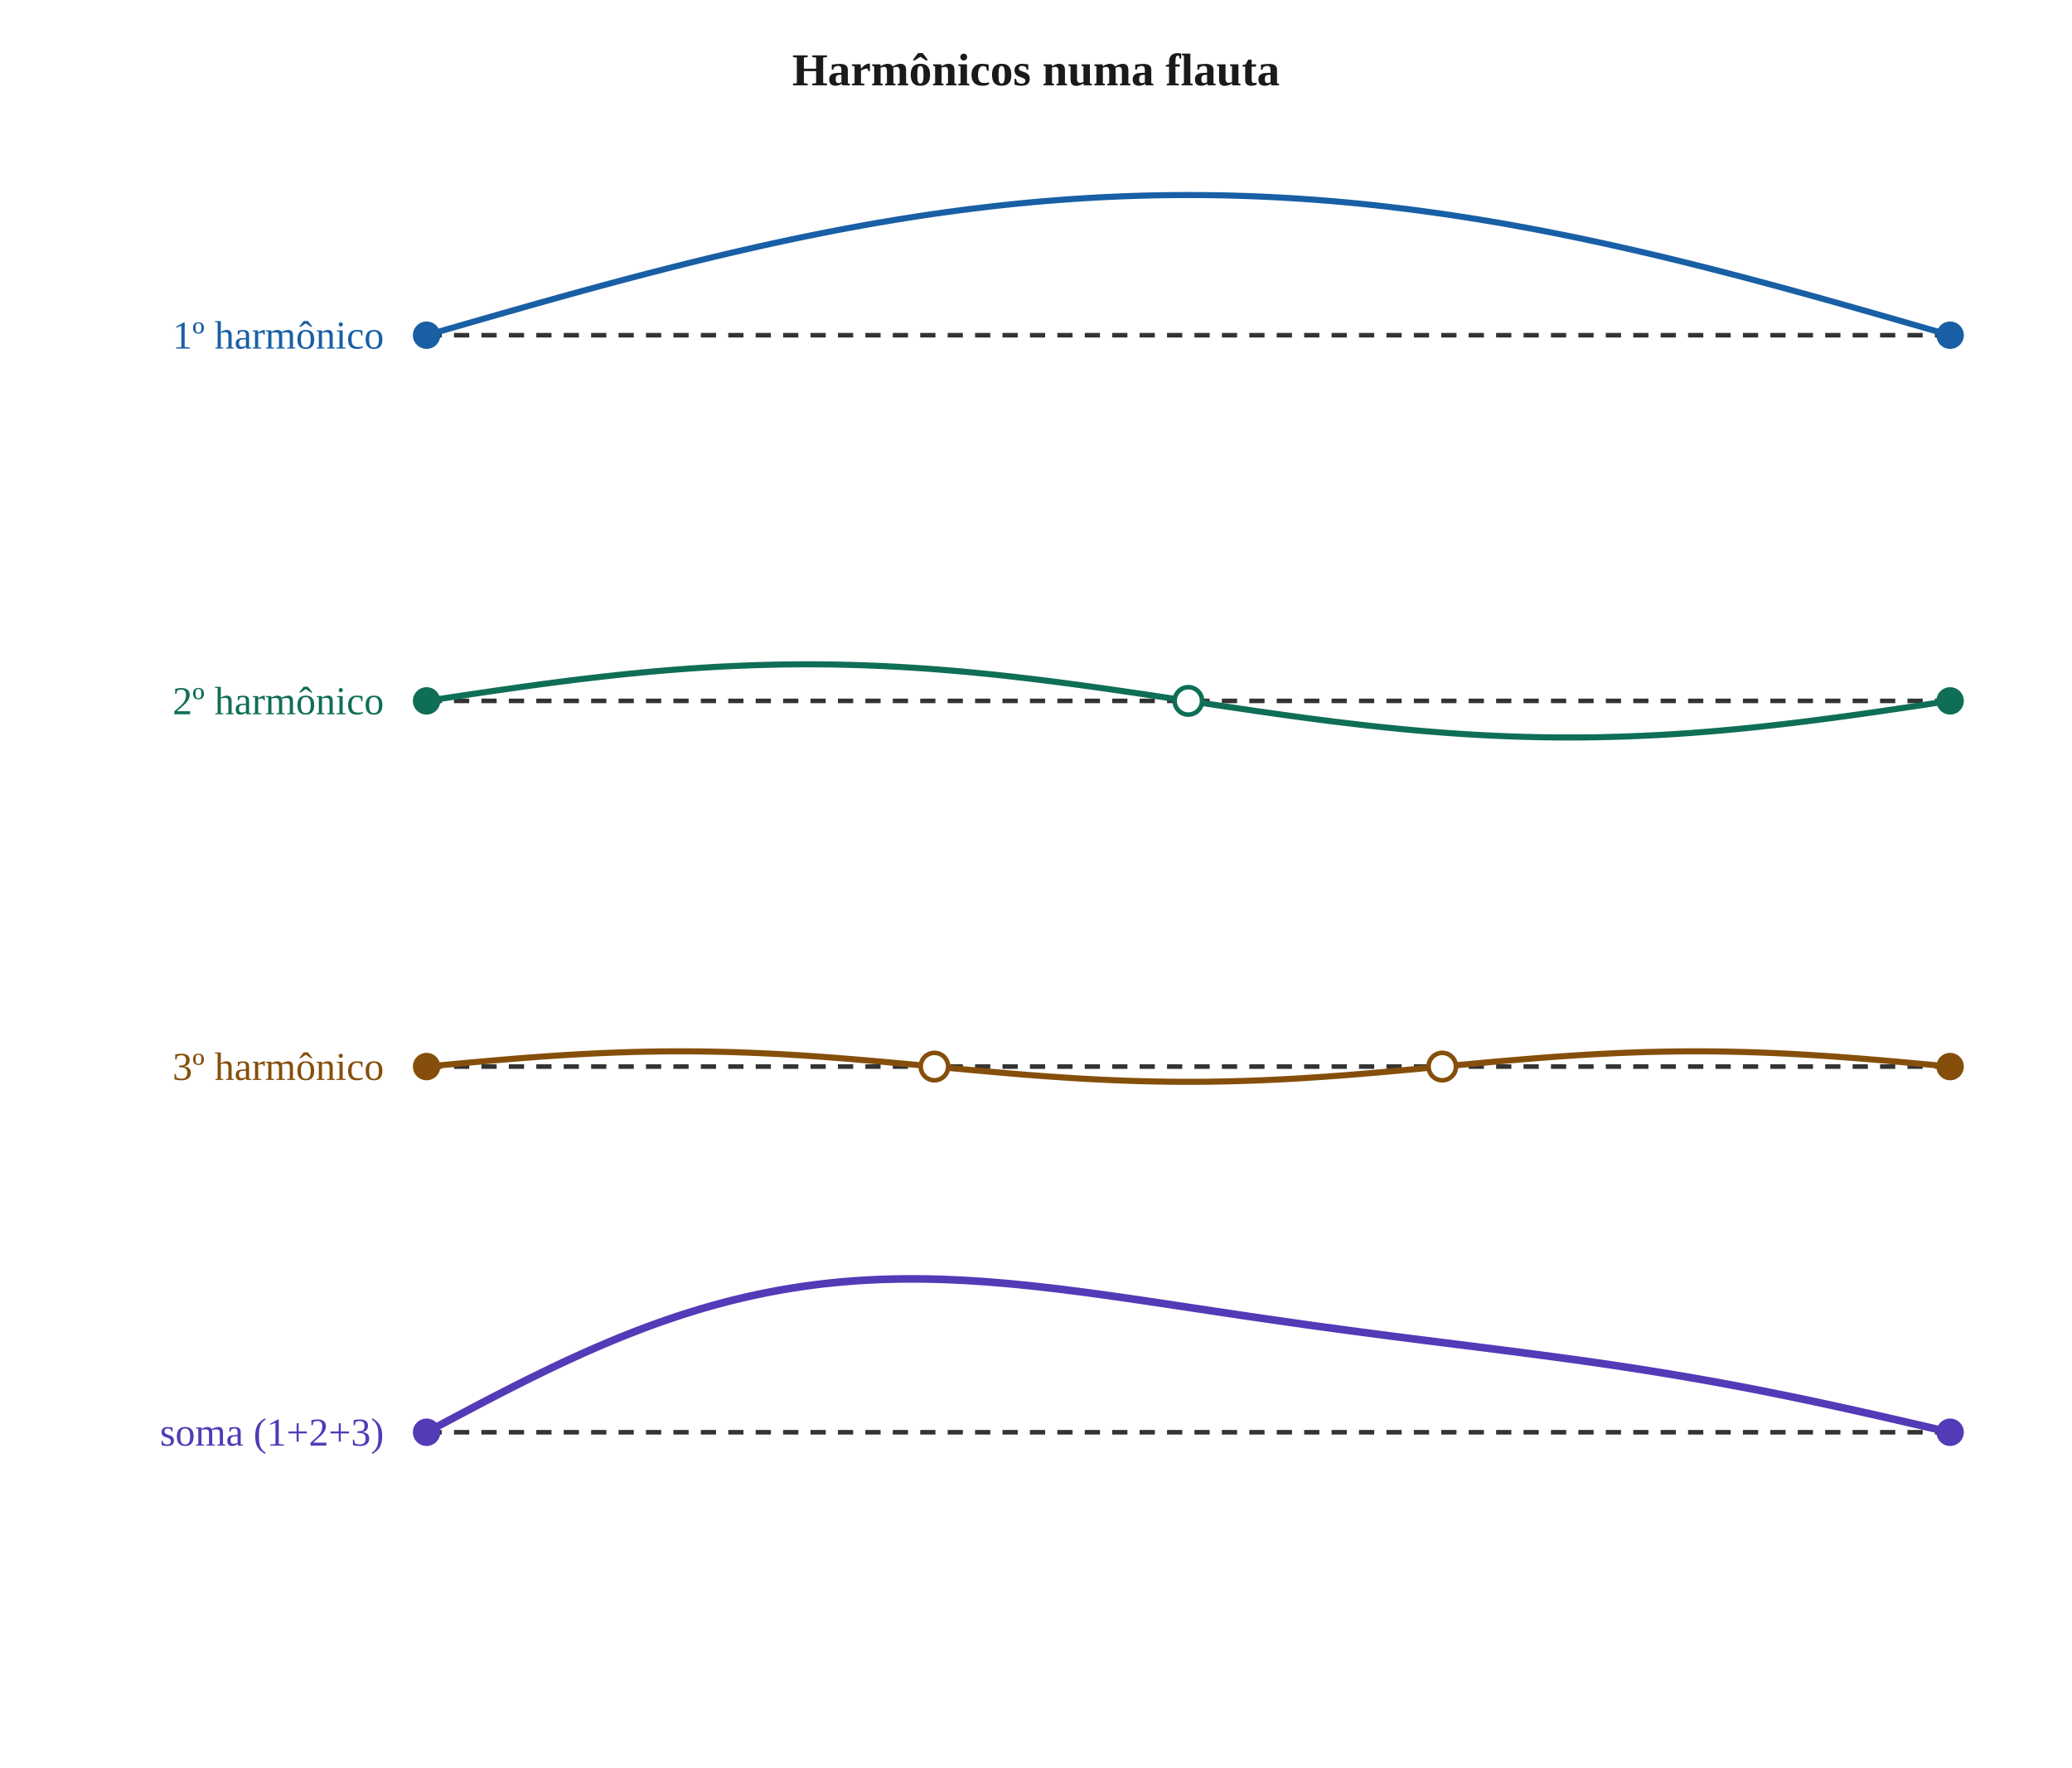
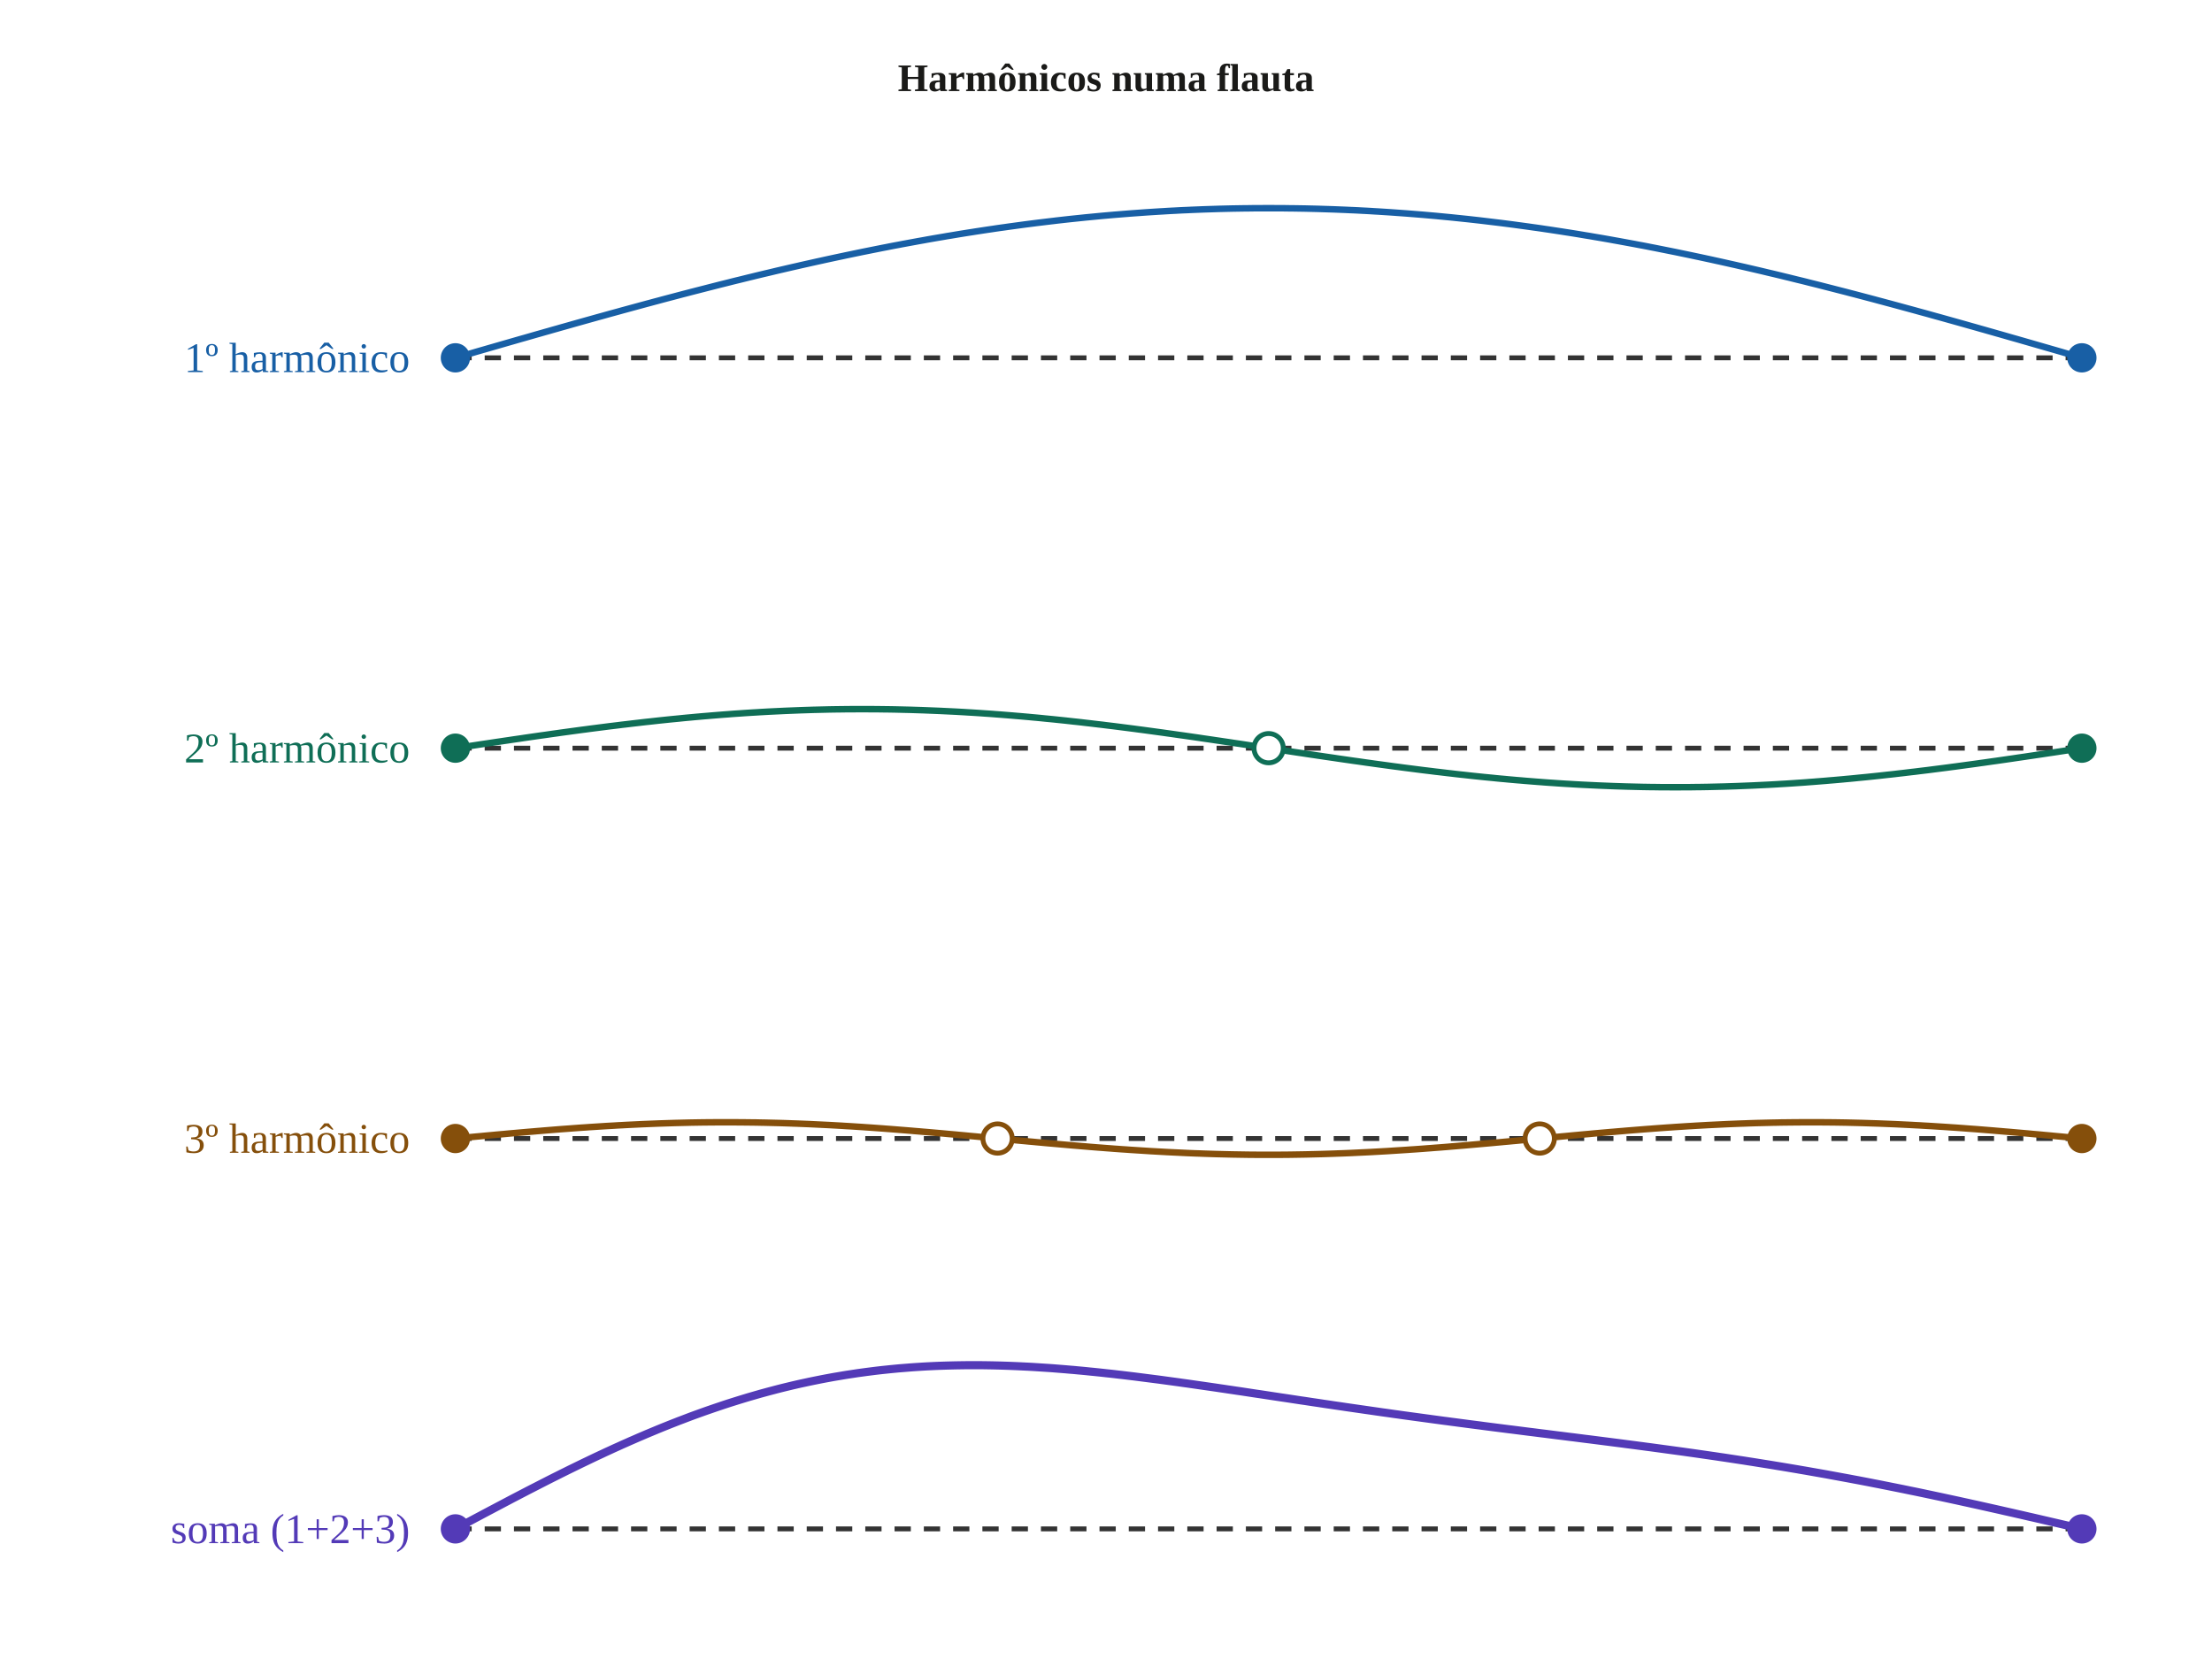
- <svg xmlns="http://www.w3.org/2000/svg" viewBox="0 0 680 580" width="100%" role="img" aria-labelledby="svg-title-flauta svg-desc-flauta">
-   <text x="340" y="28" text-anchor="middle" font-size="15" font-family="var(--font-sans, sans-serif)" font-weight="600" fill="var(--color-text-primary, #1a1a18)">Harmônicos numa flauta</text>
+ <svg xmlns="http://www.w3.org/2000/svg" viewBox="0 0 680 510" width="100%" role="img" aria-labelledby="svg-title-flauta svg-desc-flauta">
+   <text x="340" y="28" text-anchor="middle" font-size="1rem" font-family="var(--font-sans, sans-serif)" font-weight="600" fill="var(--color-text-primary, #1a1a18)">Harmônicos numa flauta</text>
  <line x1="140" y1="110" x2="640" y2="110" stroke="var(--color-border-tertiary, #333)" stroke-width="1.5" stroke-dasharray="5 4" />
  <path d="M140.00,110.00 L141.25,109.64 L142.50,109.28 L143.75,108.92 L145.00,108.56 L146.25,108.19 L147.50,107.83 L148.75,107.47 L150.00,107.11 L151.25,106.75 L152.50,106.39 L153.75,106.03 L155.00,105.67 L156.25,105.31 L157.50,104.95 L158.75,104.59 L160.00,104.23 L161.25,103.88 L162.50,103.52 L163.75,103.16 L165.00,102.80 L166.25,102.45 L167.50,102.09 L168.75,101.74 L170.00,101.38 L171.25,101.03 L172.50,100.67 L173.75,100.32 L175.00,99.97 L176.25,99.61 L177.50,99.26 L178.75,98.91 L180.00,98.56 L181.25,98.21 L182.50,97.86 L183.75,97.51 L185.00,97.17 L186.25,96.82 L187.50,96.47 L188.75,96.13 L190.00,95.79 L191.25,95.44 L192.50,95.10 L193.75,94.76 L195.00,94.42 L196.25,94.08 L197.50,93.74 L198.75,93.40 L200.00,93.07 L201.25,92.73 L202.50,92.40 L203.75,92.06 L205.00,91.73 L206.25,91.40 L207.50,91.07 L208.75,90.74 L210.00,90.41 L211.25,90.09 L212.50,89.76 L213.75,89.44 L215.00,89.12 L216.25,88.80 L217.50,88.48 L218.75,88.16 L220.00,87.84 L221.25,87.52 L222.50,87.21 L223.75,86.90 L225.00,86.58 L226.25,86.27 L227.50,85.97 L228.75,85.66 L230.00,85.35 L231.25,85.05 L232.50,84.74 L233.75,84.44 L235.00,84.14 L236.25,83.85 L237.50,83.55 L238.75,83.25 L240.00,82.96 L241.25,82.67 L242.50,82.38 L243.75,82.09 L245.00,81.81 L246.25,81.52 L247.50,81.24 L248.75,80.96 L250.00,80.68 L251.25,80.40 L252.50,80.13 L253.75,79.85 L255.00,79.58 L256.25,79.31 L257.50,79.04 L258.75,78.78 L260.00,78.51 L261.25,78.25 L262.50,77.99 L263.75,77.73 L265.00,77.47 L266.25,77.22 L267.50,76.97 L268.75,76.72 L270.00,76.47 L271.25,76.22 L272.50,75.98 L273.75,75.73 L275.00,75.49 L276.25,75.26 L277.50,75.02 L278.75,74.79 L280.00,74.56 L281.25,74.33 L282.50,74.10 L283.75,73.88 L285.00,73.65 L286.25,73.43 L287.50,73.21 L288.75,73.00 L290.00,72.79 L291.25,72.57 L292.50,72.37 L293.75,72.16 L295.00,71.95 L296.25,71.75 L297.50,71.55 L298.75,71.36 L300.00,71.16 L301.25,70.97 L302.50,70.78 L303.75,70.59 L305.00,70.41 L306.25,70.22 L307.50,70.04 L308.75,69.87 L310.00,69.69 L311.25,69.52 L312.50,69.35 L313.75,69.18 L315.00,69.01 L316.25,68.85 L317.50,68.69 L318.75,68.53 L320.00,68.38 L321.25,68.23 L322.50,68.08 L323.75,67.93 L325.00,67.78 L326.25,67.64 L327.50,67.50 L328.75,67.36 L330.00,67.23 L331.25,67.10 L332.50,66.97 L333.75,66.84 L335.00,66.72 L336.25,66.60 L337.50,66.48 L338.75,66.36 L340.00,66.25 L341.25,66.14 L342.50,66.03 L343.75,65.93 L345.00,65.83 L346.25,65.73 L347.50,65.63 L348.75,65.54 L350.00,65.45 L351.25,65.36 L352.50,65.27 L353.75,65.19 L355.00,65.11 L356.25,65.03 L357.50,64.96 L358.75,64.88 L360.00,64.81 L361.25,64.75 L362.50,64.68 L363.75,64.62 L365.00,64.57 L366.25,64.51 L367.50,64.46 L368.75,64.41 L370.00,64.36 L371.25,64.32 L372.50,64.28 L373.75,64.24 L375.00,64.20 L376.25,64.17 L377.50,64.14 L378.75,64.11 L380.00,64.09 L381.25,64.07 L382.50,64.05 L383.75,64.04 L385.00,64.02 L386.25,64.01 L387.50,64.01 L388.75,64.00 L390.00,64.00 L391.25,64.00 L392.50,64.01 L393.75,64.01 L395.00,64.02 L396.25,64.04 L397.50,64.05 L398.75,64.07 L400.00,64.09 L401.25,64.11 L402.50,64.14 L403.75,64.17 L405.00,64.20 L406.25,64.24 L407.50,64.28 L408.75,64.32 L410.00,64.36 L411.25,64.41 L412.50,64.46 L413.75,64.51 L415.00,64.57 L416.25,64.62 L417.50,64.68 L418.75,64.75 L420.00,64.81 L421.25,64.88 L422.50,64.96 L423.75,65.03 L425.00,65.11 L426.25,65.19 L427.50,65.27 L428.75,65.36 L430.00,65.45 L431.25,65.54 L432.50,65.63 L433.75,65.73 L435.00,65.83 L436.25,65.93 L437.50,66.03 L438.75,66.14 L440.00,66.25 L441.25,66.36 L442.50,66.48 L443.75,66.60 L445.00,66.72 L446.25,66.84 L447.50,66.97 L448.75,67.10 L450.00,67.23 L451.25,67.36 L452.50,67.50 L453.75,67.64 L455.00,67.78 L456.25,67.93 L457.50,68.08 L458.75,68.23 L460.00,68.38 L461.25,68.53 L462.50,68.69 L463.75,68.85 L465.00,69.01 L466.25,69.18 L467.50,69.35 L468.75,69.52 L470.00,69.69 L471.25,69.87 L472.50,70.04 L473.75,70.22 L475.00,70.41 L476.25,70.59 L477.50,70.78 L478.75,70.97 L480.00,71.16 L481.25,71.36 L482.50,71.55 L483.75,71.75 L485.00,71.95 L486.25,72.16 L487.50,72.37 L488.75,72.57 L490.00,72.79 L491.25,73.00 L492.50,73.21 L493.75,73.43 L495.00,73.65 L496.25,73.88 L497.50,74.10 L498.75,74.33 L500.00,74.56 L501.25,74.79 L502.50,75.02 L503.75,75.26 L505.00,75.49 L506.25,75.73 L507.50,75.98 L508.75,76.22 L510.00,76.47 L511.25,76.72 L512.50,76.97 L513.75,77.22 L515.00,77.47 L516.25,77.73 L517.50,77.99 L518.75,78.25 L520.00,78.51 L521.25,78.78 L522.50,79.04 L523.75,79.31 L525.00,79.58 L526.25,79.85 L527.50,80.13 L528.75,80.40 L530.00,80.68 L531.25,80.96 L532.50,81.24 L533.75,81.52 L535.00,81.81 L536.25,82.09 L537.50,82.38 L538.75,82.67 L540.00,82.96 L541.25,83.25 L542.50,83.55 L543.75,83.85 L545.00,84.14 L546.25,84.44 L547.50,84.74 L548.75,85.05 L550.00,85.35 L551.25,85.66 L552.50,85.97 L553.75,86.27 L555.00,86.58 L556.25,86.90 L557.50,87.21 L558.75,87.52 L560.00,87.84 L561.25,88.16 L562.50,88.48 L563.75,88.80 L565.00,89.12 L566.25,89.44 L567.50,89.76 L568.75,90.09 L570.00,90.41 L571.25,90.74 L572.50,91.07 L573.75,91.40 L575.00,91.73 L576.25,92.06 L577.50,92.40 L578.75,92.73 L580.00,93.07 L581.25,93.40 L582.50,93.74 L583.75,94.08 L585.00,94.42 L586.25,94.76 L587.50,95.10 L588.75,95.44 L590.00,95.79 L591.25,96.13 L592.50,96.47 L593.75,96.82 L595.00,97.17 L596.25,97.51 L597.50,97.86 L598.75,98.21 L600.00,98.56 L601.25,98.91 L602.50,99.26 L603.75,99.61 L605.00,99.97 L606.25,100.32 L607.50,100.67 L608.75,101.03 L610.00,101.38 L611.25,101.74 L612.50,102.09 L613.75,102.45 L615.00,102.80 L616.25,103.16 L617.50,103.52 L618.75,103.88 L620.00,104.23 L621.25,104.59 L622.50,104.95 L623.75,105.31 L625.00,105.67 L626.25,106.03 L627.50,106.39 L628.75,106.75 L630.00,107.11 L631.25,107.47 L632.50,107.83 L633.75,108.19 L635.00,108.56 L636.25,108.92 L637.50,109.28 L638.75,109.64 L640.00,110.00" fill="none" stroke="#185FA5" stroke-width="2" stroke-linecap="round" stroke-linejoin="round" />
  <circle cx="140" cy="110" r="4.5" fill="#185FA5" />
  <circle cx="640" cy="110" r="4.5" fill="#185FA5" />
  <text x="126" y="110" text-anchor="end" dominant-baseline="central" font-size="13" font-family="var(--font-sans, sans-serif)" font-weight="400" fill="#185FA5">1º harmônico</text>
  <line x1="140" y1="230" x2="640" y2="230" stroke="var(--color-border-tertiary, #333)" stroke-width="1.5" stroke-dasharray="5 4" />
  <path d="M140.00,230.00 L141.25,229.81 L142.50,229.62 L143.75,229.43 L145.00,229.25 L146.25,229.06 L147.50,228.87 L148.75,228.68 L150.00,228.50 L151.25,228.31 L152.50,228.12 L153.75,227.94 L155.00,227.75 L156.25,227.57 L157.50,227.38 L158.75,227.20 L160.00,227.02 L161.25,226.83 L162.50,226.65 L163.75,226.47 L165.00,226.29 L166.25,226.11 L167.50,225.94 L168.75,225.76 L170.00,225.58 L171.25,225.41 L172.50,225.23 L173.75,225.06 L175.00,224.89 L176.25,224.72 L177.50,224.55 L178.75,224.38 L180.00,224.22 L181.25,224.05 L182.50,223.89 L183.75,223.73 L185.00,223.57 L186.25,223.41 L187.50,223.25 L188.75,223.10 L190.00,222.95 L191.25,222.79 L192.50,222.65 L193.75,222.50 L195.00,222.35 L196.25,222.21 L197.50,222.06 L198.75,221.92 L200.00,221.79 L201.25,221.65 L202.50,221.51 L203.75,221.38 L205.00,221.25 L206.25,221.12 L207.50,221.00 L208.75,220.88 L210.00,220.75 L211.25,220.63 L212.50,220.52 L213.75,220.40 L215.00,220.29 L216.25,220.18 L217.50,220.08 L218.75,219.97 L220.00,219.87 L221.25,219.77 L222.50,219.67 L223.75,219.58 L225.00,219.48 L226.25,219.39 L227.50,219.31 L228.75,219.22 L230.00,219.14 L231.25,219.06 L232.50,218.99 L233.75,218.91 L235.00,218.84 L236.25,218.77 L237.50,218.71 L238.75,218.65 L240.00,218.59 L241.25,218.53 L242.50,218.48 L243.75,218.43 L245.00,218.38 L246.25,218.33 L247.50,218.29 L248.75,218.25 L250.00,218.21 L251.25,218.18 L252.50,218.15 L253.75,218.12 L255.00,218.09 L256.25,218.07 L257.50,218.05 L258.75,218.04 L260.00,218.02 L261.25,218.01 L262.50,218.01 L263.75,218.00 L265.00,218.00 L266.25,218.00 L267.50,218.01 L268.75,218.01 L270.00,218.02 L271.25,218.04 L272.50,218.05 L273.75,218.07 L275.00,218.09 L276.25,218.12 L277.50,218.15 L278.75,218.18 L280.00,218.21 L281.25,218.25 L282.50,218.29 L283.75,218.33 L285.00,218.38 L286.25,218.43 L287.50,218.48 L288.75,218.53 L290.00,218.59 L291.25,218.65 L292.50,218.71 L293.75,218.77 L295.00,218.84 L296.25,218.91 L297.50,218.99 L298.75,219.06 L300.00,219.14 L301.25,219.22 L302.50,219.31 L303.75,219.39 L305.00,219.48 L306.25,219.58 L307.50,219.67 L308.75,219.77 L310.00,219.87 L311.25,219.97 L312.50,220.08 L313.75,220.18 L315.00,220.29 L316.25,220.40 L317.50,220.52 L318.75,220.63 L320.00,220.75 L321.25,220.88 L322.50,221.00 L323.75,221.12 L325.00,221.25 L326.25,221.38 L327.50,221.51 L328.75,221.65 L330.00,221.79 L331.25,221.92 L332.50,222.06 L333.75,222.21 L335.00,222.35 L336.25,222.50 L337.50,222.65 L338.75,222.79 L340.00,222.95 L341.25,223.10 L342.50,223.25 L343.75,223.41 L345.00,223.57 L346.25,223.73 L347.50,223.89 L348.75,224.05 L350.00,224.22 L351.25,224.38 L352.50,224.55 L353.75,224.72 L355.00,224.89 L356.25,225.06 L357.50,225.23 L358.75,225.41 L360.00,225.58 L361.25,225.76 L362.50,225.94 L363.75,226.11 L365.00,226.29 L366.25,226.47 L367.50,226.65 L368.75,226.83 L370.00,227.02 L371.25,227.20 L372.50,227.38 L373.75,227.57 L375.00,227.75 L376.25,227.94 L377.50,228.12 L378.75,228.31 L380.00,228.50 L381.25,228.68 L382.50,228.87 L383.75,229.06 L385.00,229.25 L386.25,229.43 L387.50,229.62 L388.75,229.81 L390.00,230.00 L391.25,230.19 L392.50,230.38 L393.75,230.57 L395.00,230.75 L396.25,230.94 L397.50,231.13 L398.75,231.32 L400.00,231.50 L401.25,231.69 L402.50,231.88 L403.75,232.06 L405.00,232.25 L406.25,232.43 L407.50,232.62 L408.75,232.80 L410.00,232.98 L411.25,233.17 L412.50,233.35 L413.75,233.53 L415.00,233.71 L416.25,233.89 L417.50,234.06 L418.75,234.24 L420.00,234.42 L421.25,234.59 L422.50,234.77 L423.75,234.94 L425.00,235.11 L426.25,235.28 L427.50,235.45 L428.75,235.62 L430.00,235.78 L431.25,235.95 L432.50,236.11 L433.75,236.27 L435.00,236.43 L436.25,236.59 L437.50,236.75 L438.75,236.90 L440.00,237.05 L441.25,237.21 L442.50,237.35 L443.75,237.50 L445.00,237.65 L446.25,237.79 L447.50,237.94 L448.75,238.08 L450.00,238.21 L451.25,238.35 L452.50,238.49 L453.75,238.62 L455.00,238.75 L456.25,238.88 L457.50,239.00 L458.75,239.12 L460.00,239.25 L461.25,239.37 L462.50,239.48 L463.75,239.60 L465.00,239.71 L466.25,239.82 L467.50,239.92 L468.75,240.03 L470.00,240.13 L471.25,240.23 L472.50,240.33 L473.75,240.42 L475.00,240.52 L476.25,240.61 L477.50,240.69 L478.75,240.78 L480.00,240.86 L481.25,240.94 L482.50,241.01 L483.75,241.09 L485.00,241.16 L486.25,241.23 L487.50,241.29 L488.75,241.35 L490.00,241.41 L491.25,241.47 L492.50,241.52 L493.75,241.57 L495.00,241.62 L496.25,241.67 L497.50,241.71 L498.75,241.75 L500.00,241.79 L501.25,241.82 L502.50,241.85 L503.75,241.88 L505.00,241.91 L506.25,241.93 L507.50,241.95 L508.75,241.96 L510.00,241.98 L511.25,241.99 L512.50,241.99 L513.75,242.00 L515.00,242.00 L516.25,242.00 L517.50,241.99 L518.75,241.99 L520.00,241.98 L521.25,241.96 L522.50,241.95 L523.75,241.93 L525.00,241.91 L526.25,241.88 L527.50,241.85 L528.75,241.82 L530.00,241.79 L531.25,241.75 L532.50,241.71 L533.75,241.67 L535.00,241.62 L536.25,241.57 L537.50,241.52 L538.75,241.47 L540.00,241.41 L541.25,241.35 L542.50,241.29 L543.75,241.23 L545.00,241.16 L546.25,241.09 L547.50,241.01 L548.75,240.94 L550.00,240.86 L551.25,240.78 L552.50,240.69 L553.75,240.61 L555.00,240.52 L556.25,240.42 L557.50,240.33 L558.75,240.23 L560.00,240.13 L561.25,240.03 L562.50,239.92 L563.75,239.82 L565.00,239.71 L566.25,239.60 L567.50,239.48 L568.75,239.37 L570.00,239.25 L571.25,239.12 L572.50,239.00 L573.75,238.88 L575.00,238.75 L576.25,238.62 L577.50,238.49 L578.75,238.35 L580.00,238.21 L581.25,238.08 L582.50,237.94 L583.75,237.79 L585.00,237.65 L586.25,237.50 L587.50,237.35 L588.75,237.21 L590.00,237.05 L591.25,236.90 L592.50,236.75 L593.75,236.59 L595.00,236.43 L596.25,236.27 L597.50,236.11 L598.75,235.95 L600.00,235.78 L601.25,235.62 L602.50,235.45 L603.75,235.28 L605.00,235.11 L606.25,234.94 L607.50,234.77 L608.75,234.59 L610.00,234.42 L611.25,234.24 L612.50,234.06 L613.75,233.89 L615.00,233.71 L616.25,233.53 L617.50,233.35 L618.75,233.17 L620.00,232.98 L621.25,232.80 L622.50,232.62 L623.75,232.43 L625.00,232.25 L626.25,232.06 L627.50,231.88 L628.75,231.69 L630.00,231.50 L631.25,231.32 L632.50,231.13 L633.75,230.94 L635.00,230.75 L636.25,230.57 L637.50,230.38 L638.75,230.19 L640.00,230.00" fill="none" stroke="#0F6E56" stroke-width="2" stroke-linecap="round" stroke-linejoin="round" />
  <circle cx="140" cy="230" r="4.5" fill="#0F6E56" />
  <circle cx="640" cy="230" r="4.5" fill="#0F6E56" />
  <circle cx="390.00" cy="230" r="4.5" fill="var(--color-background-primary, #fff)" stroke="#0F6E56" stroke-width="1.5" />
  <text x="126" y="230" text-anchor="end" dominant-baseline="central" font-size="13" font-family="var(--font-sans, sans-serif)" font-weight="400" fill="#0F6E56">2º harmônico</text>
  <line x1="140" y1="350" x2="640" y2="350" stroke="var(--color-border-tertiary, #333)" stroke-width="1.5" stroke-dasharray="5 4" />
  <path d="M140.00,350.00 L141.25,349.88 L142.50,349.76 L143.75,349.65 L145.00,349.53 L146.25,349.41 L147.50,349.30 L148.75,349.18 L150.00,349.06 L151.25,348.95 L152.50,348.83 L153.75,348.72 L155.00,348.61 L156.25,348.49 L157.50,348.38 L158.75,348.27 L160.00,348.16 L161.25,348.05 L162.50,347.94 L163.75,347.84 L165.00,347.73 L166.25,347.63 L167.50,347.52 L168.75,347.42 L170.00,347.32 L171.25,347.22 L172.50,347.12 L173.75,347.03 L175.00,346.94 L176.25,346.84 L177.50,346.75 L178.75,346.66 L180.00,346.58 L181.25,346.49 L182.50,346.41 L183.75,346.33 L185.00,346.25 L186.25,346.17 L187.50,346.10 L188.75,346.03 L190.00,345.95 L191.25,345.89 L192.50,345.82 L193.75,345.76 L195.00,345.70 L196.25,345.64 L197.50,345.58 L198.75,345.53 L200.00,345.48 L201.25,345.43 L202.50,345.38 L203.75,345.34 L205.00,345.30 L206.25,345.26 L207.50,345.22 L208.75,345.19 L210.00,345.16 L211.25,345.13 L212.50,345.10 L213.75,345.08 L215.00,345.06 L216.25,345.04 L217.50,345.03 L218.75,345.02 L220.00,345.01 L221.25,345.00 L222.50,345.00 L223.75,345.00 L225.00,345.00 L226.25,345.01 L227.50,345.02 L228.75,345.03 L230.00,345.04 L231.25,345.06 L232.50,345.07 L233.75,345.10 L235.00,345.12 L236.25,345.15 L237.50,345.18 L238.75,345.21 L240.00,345.24 L241.25,345.28 L242.50,345.32 L243.75,345.37 L245.00,345.41 L246.25,345.46 L247.50,345.51 L248.75,345.56 L250.00,345.62 L251.25,345.68 L252.50,345.74 L253.75,345.80 L255.00,345.86 L256.25,345.93 L257.50,346.00 L258.75,346.07 L260.00,346.15 L261.25,346.22 L262.50,346.30 L263.75,346.38 L265.00,346.46 L266.25,346.55 L267.50,346.63 L268.75,346.72 L270.00,346.81 L271.25,346.90 L272.50,347.00 L273.75,347.09 L275.00,347.19 L276.25,347.29 L277.50,347.39 L278.75,347.49 L280.00,347.59 L281.25,347.70 L282.50,347.80 L283.75,347.91 L285.00,348.01 L286.25,348.12 L287.50,348.23 L288.75,348.34 L290.00,348.45 L291.25,348.57 L292.50,348.68 L293.75,348.79 L295.00,348.91 L296.25,349.02 L297.50,349.14 L298.75,349.26 L300.00,349.37 L301.25,349.49 L302.50,349.61 L303.75,349.73 L305.00,349.84 L306.25,349.96 L307.50,350.08 L308.75,350.20 L310.00,350.31 L311.25,350.43 L312.50,350.55 L313.75,350.67 L315.00,350.78 L316.25,350.90 L317.50,351.01 L318.75,351.13 L320.00,351.24 L321.25,351.36 L322.50,351.47 L323.75,351.58 L325.00,351.69 L326.25,351.80 L327.50,351.91 L328.75,352.02 L330.00,352.13 L331.25,352.23 L332.50,352.34 L333.75,352.44 L335.00,352.55 L336.25,352.65 L337.50,352.75 L338.75,352.84 L340.00,352.94 L341.25,353.03 L342.50,353.13 L343.75,353.22 L345.00,353.31 L346.25,353.39 L347.50,353.48 L348.75,353.56 L350.00,353.64 L351.25,353.72 L352.50,353.80 L353.75,353.88 L355.00,353.95 L356.25,354.02 L357.50,354.09 L358.75,354.16 L360.00,354.22 L361.25,354.28 L362.50,354.34 L363.75,354.40 L365.00,354.46 L366.25,354.51 L367.50,354.56 L368.75,354.60 L370.00,354.65 L371.25,354.69 L372.50,354.73 L373.75,354.77 L375.00,354.80 L376.25,354.83 L377.50,354.86 L378.75,354.89 L380.00,354.91 L381.25,354.93 L382.50,354.95 L383.75,354.97 L385.00,354.98 L386.25,354.99 L387.50,354.99 L388.75,355.00 L390.00,355.00 L391.25,355.00 L392.50,354.99 L393.75,354.99 L395.00,354.98 L396.25,354.97 L397.50,354.95 L398.75,354.93 L400.00,354.91 L401.25,354.89 L402.50,354.86 L403.75,354.83 L405.00,354.80 L406.25,354.77 L407.50,354.73 L408.75,354.69 L410.00,354.65 L411.25,354.60 L412.50,354.56 L413.75,354.51 L415.00,354.46 L416.25,354.40 L417.50,354.34 L418.75,354.28 L420.00,354.22 L421.25,354.16 L422.50,354.09 L423.75,354.02 L425.00,353.95 L426.25,353.88 L427.50,353.80 L428.75,353.72 L430.00,353.64 L431.25,353.56 L432.50,353.48 L433.75,353.39 L435.00,353.31 L436.25,353.22 L437.50,353.13 L438.75,353.03 L440.00,352.94 L441.25,352.84 L442.50,352.75 L443.75,352.65 L445.00,352.55 L446.25,352.44 L447.50,352.34 L448.75,352.23 L450.00,352.13 L451.25,352.02 L452.50,351.91 L453.75,351.80 L455.00,351.69 L456.25,351.58 L457.50,351.47 L458.75,351.36 L460.00,351.24 L461.25,351.13 L462.50,351.01 L463.75,350.90 L465.00,350.78 L466.25,350.67 L467.50,350.55 L468.75,350.43 L470.00,350.31 L471.25,350.20 L472.50,350.08 L473.75,349.96 L475.00,349.84 L476.25,349.73 L477.50,349.61 L478.75,349.49 L480.00,349.37 L481.25,349.26 L482.50,349.14 L483.75,349.02 L485.00,348.91 L486.25,348.79 L487.50,348.68 L488.75,348.57 L490.00,348.45 L491.25,348.34 L492.50,348.23 L493.75,348.12 L495.00,348.01 L496.25,347.91 L497.50,347.80 L498.75,347.70 L500.00,347.59 L501.25,347.49 L502.50,347.39 L503.75,347.29 L505.00,347.19 L506.25,347.09 L507.50,347.00 L508.75,346.90 L510.00,346.81 L511.25,346.72 L512.50,346.63 L513.75,346.55 L515.00,346.46 L516.25,346.38 L517.50,346.30 L518.75,346.22 L520.00,346.15 L521.25,346.07 L522.50,346.00 L523.75,345.93 L525.00,345.86 L526.25,345.80 L527.50,345.74 L528.75,345.68 L530.00,345.62 L531.25,345.56 L532.50,345.51 L533.75,345.46 L535.00,345.41 L536.25,345.37 L537.50,345.32 L538.75,345.28 L540.00,345.24 L541.25,345.21 L542.50,345.18 L543.75,345.15 L545.00,345.12 L546.25,345.10 L547.50,345.07 L548.75,345.06 L550.00,345.04 L551.25,345.03 L552.50,345.02 L553.75,345.01 L555.00,345.00 L556.25,345.00 L557.50,345.00 L558.75,345.00 L560.00,345.01 L561.25,345.02 L562.50,345.03 L563.75,345.04 L565.00,345.06 L566.25,345.08 L567.50,345.10 L568.75,345.13 L570.00,345.16 L571.25,345.19 L572.50,345.22 L573.75,345.26 L575.00,345.30 L576.25,345.34 L577.50,345.38 L578.75,345.43 L580.00,345.48 L581.25,345.53 L582.50,345.58 L583.75,345.64 L585.00,345.70 L586.25,345.76 L587.50,345.82 L588.75,345.89 L590.00,345.95 L591.25,346.03 L592.50,346.10 L593.75,346.17 L595.00,346.25 L596.25,346.33 L597.50,346.41 L598.75,346.49 L600.00,346.58 L601.25,346.66 L602.50,346.75 L603.75,346.84 L605.00,346.94 L606.25,347.03 L607.50,347.12 L608.75,347.22 L610.00,347.32 L611.25,347.42 L612.50,347.52 L613.75,347.63 L615.00,347.73 L616.25,347.84 L617.50,347.94 L618.75,348.05 L620.00,348.16 L621.25,348.27 L622.50,348.38 L623.75,348.49 L625.00,348.61 L626.25,348.72 L627.50,348.83 L628.75,348.95 L630.00,349.06 L631.25,349.18 L632.50,349.30 L633.75,349.41 L635.00,349.53 L636.25,349.65 L637.50,349.76 L638.75,349.88 L640.00,350.00" fill="none" stroke="#854F0B" stroke-width="2" stroke-linecap="round" stroke-linejoin="round" />
  <circle cx="140" cy="350" r="4.5" fill="#854F0B" />
  <circle cx="640" cy="350" r="4.5" fill="#854F0B" />
  <circle cx="306.67" cy="350" r="4.5" fill="var(--color-background-primary, #fff)" stroke="#854F0B" stroke-width="1.5" />
  <circle cx="473.33" cy="350" r="4.5" fill="var(--color-background-primary, #fff)" stroke="#854F0B" stroke-width="1.5" />
  <text x="126" y="350" text-anchor="end" dominant-baseline="central" font-size="13" font-family="var(--font-sans, sans-serif)" font-weight="400" fill="#854F0B">3º harmônico</text>
  <line x1="140" y1="470" x2="640" y2="470" stroke="var(--color-border-tertiary, #333)" stroke-width="1.5" stroke-dasharray="5 4" />
  <path d="M140.00,470.00 L141.25,469.33 L142.50,468.67 L143.75,468.00 L145.00,467.33 L146.25,466.66 L147.50,466.00 L148.75,465.33 L150.00,464.67 L151.25,464.01 L152.50,463.35 L153.75,462.69 L155.00,462.03 L156.25,461.37 L157.50,460.71 L158.75,460.06 L160.00,459.41 L161.25,458.76 L162.50,458.11 L163.75,457.47 L165.00,456.83 L166.25,456.19 L167.50,455.55 L168.75,454.91 L170.00,454.28 L171.25,453.66 L172.50,453.03 L173.75,452.41 L175.00,451.79 L176.25,451.18 L177.50,450.57 L178.75,449.96 L180.00,449.36 L181.25,448.76 L182.50,448.16 L183.75,447.57 L185.00,446.99 L186.25,446.40 L187.50,445.83 L188.75,445.25 L190.00,444.69 L191.25,444.12 L192.50,443.57 L193.75,443.01 L195.00,442.47 L196.25,441.92 L197.50,441.39 L198.75,440.85 L200.00,440.33 L201.25,439.81 L202.50,439.29 L203.75,438.78 L205.00,438.28 L206.25,437.78 L207.50,437.29 L208.75,436.80 L210.00,436.33 L211.25,435.85 L212.50,435.38 L213.75,434.92 L215.00,434.47 L216.25,434.02 L217.50,433.58 L218.75,433.15 L220.00,432.72 L221.25,432.30 L222.50,431.88 L223.75,431.47 L225.00,431.07 L226.25,430.68 L227.50,430.29 L228.75,429.91 L230.00,429.53 L231.25,429.17 L232.50,428.81 L233.75,428.45 L235.00,428.11 L236.25,427.77 L237.50,427.44 L238.75,427.11 L240.00,426.79 L241.25,426.48 L242.50,426.18 L243.75,425.88 L245.00,425.59 L246.25,425.31 L247.50,425.04 L248.75,424.77 L250.00,424.51 L251.25,424.26 L252.50,424.01 L253.75,423.77 L255.00,423.54 L256.25,423.31 L257.50,423.10 L258.75,422.89 L260.00,422.68 L261.25,422.49 L262.50,422.30 L263.75,422.11 L265.00,421.94 L266.25,421.77 L267.50,421.61 L268.75,421.45 L270.00,421.30 L271.25,421.16 L272.50,421.03 L273.75,420.90 L275.00,420.78 L276.25,420.66 L277.50,420.56 L278.75,420.46 L280.00,420.36 L281.25,420.27 L282.50,420.19 L283.75,420.11 L285.00,420.04 L286.25,419.98 L287.50,419.92 L288.75,419.87 L290.00,419.83 L291.25,419.79 L292.50,419.76 L293.75,419.73 L295.00,419.71 L296.25,419.69 L297.50,419.68 L298.75,419.68 L300.00,419.68 L301.25,419.68 L302.50,419.69 L303.75,419.71 L305.00,419.73 L306.25,419.76 L307.50,419.79 L308.75,419.83 L310.00,419.87 L311.25,419.92 L312.50,419.97 L313.75,420.03 L315.00,420.09 L316.25,420.15 L317.50,420.22 L318.75,420.30 L320.00,420.38 L321.25,420.46 L322.50,420.54 L323.75,420.63 L325.00,420.73 L326.25,420.83 L327.50,420.93 L328.75,421.04 L330.00,421.14 L331.25,421.26 L332.50,421.37 L333.75,421.49 L335.00,421.62 L336.25,421.74 L337.50,421.87 L338.75,422.00 L340.00,422.14 L341.25,422.27 L342.50,422.41 L343.75,422.56 L345.00,422.70 L346.25,422.85 L347.50,423.00 L348.75,423.15 L350.00,423.31 L351.25,423.47 L352.50,423.63 L353.75,423.79 L355.00,423.95 L356.25,424.11 L357.50,424.28 L358.75,424.45 L360.00,424.62 L361.25,424.79 L362.50,424.96 L363.75,425.14 L365.00,425.31 L366.25,425.49 L367.50,425.67 L368.75,425.85 L370.00,426.03 L371.25,426.21 L372.50,426.39 L373.75,426.57 L375.00,426.76 L376.25,426.94 L377.50,427.13 L378.75,427.31 L380.00,427.50 L381.25,427.68 L382.50,427.87 L383.75,428.06 L385.00,428.25 L386.25,428.44 L387.50,428.62 L388.75,428.81 L390.00,429.00 L391.25,429.19 L392.50,429.38 L393.75,429.57 L395.00,429.75 L396.25,429.94 L397.50,430.13 L398.75,430.32 L400.00,430.51 L401.25,430.69 L402.50,430.88 L403.75,431.07 L405.00,431.25 L406.25,431.44 L407.50,431.63 L408.75,431.81 L410.00,432.00 L411.25,432.18 L412.50,432.36 L413.75,432.55 L415.00,432.73 L416.25,432.91 L417.50,433.09 L418.75,433.27 L420.00,433.45 L421.25,433.63 L422.50,433.81 L423.75,433.99 L425.00,434.17 L426.25,434.34 L427.50,434.52 L428.75,434.70 L430.00,434.87 L431.25,435.05 L432.50,435.22 L433.75,435.39 L435.00,435.56 L436.25,435.73 L437.50,435.90 L438.75,436.07 L440.00,436.24 L441.25,436.41 L442.50,436.58 L443.75,436.75 L445.00,436.91 L446.25,437.08 L447.50,437.24 L448.75,437.41 L450.00,437.57 L451.25,437.74 L452.50,437.90 L453.75,438.06 L455.00,438.22 L456.25,438.39 L457.50,438.55 L458.75,438.71 L460.00,438.87 L461.25,439.03 L462.50,439.19 L463.75,439.35 L465.00,439.50 L466.25,439.66 L467.50,439.82 L468.75,439.98 L470.00,440.14 L471.25,440.29 L472.50,440.45 L473.75,440.61 L475.00,440.76 L476.25,440.92 L477.50,441.08 L478.75,441.24 L480.00,441.39 L481.25,441.55 L482.50,441.71 L483.75,441.86 L485.00,442.02 L486.25,442.18 L487.50,442.34 L488.75,442.49 L490.00,442.65 L491.25,442.81 L492.50,442.97 L493.75,443.13 L495.00,443.29 L496.25,443.45 L497.50,443.61 L498.75,443.77 L500.00,443.94 L501.25,444.10 L502.50,444.26 L503.75,444.43 L505.00,444.59 L506.25,444.76 L507.50,444.92 L508.75,445.09 L510.00,445.26 L511.25,445.43 L512.50,445.60 L513.75,445.77 L515.00,445.94 L516.25,446.11 L517.50,446.28 L518.75,446.46 L520.00,446.63 L521.25,446.81 L522.50,446.99 L523.75,447.17 L525.00,447.35 L526.25,447.53 L527.50,447.71 L528.75,447.90 L530.00,448.08 L531.25,448.27 L532.50,448.46 L533.75,448.65 L535.00,448.84 L536.25,449.03 L537.50,449.23 L538.75,449.42 L540.00,449.62 L541.25,449.82 L542.50,450.02 L543.75,450.22 L545.00,450.42 L546.25,450.63 L547.50,450.83 L548.75,451.04 L550.00,451.25 L551.25,451.46 L552.50,451.67 L553.75,451.89 L555.00,452.10 L556.25,452.32 L557.50,452.54 L558.75,452.76 L560.00,452.98 L561.25,453.20 L562.50,453.43 L563.75,453.66 L565.00,453.89 L566.25,454.12 L567.50,454.35 L568.75,454.58 L570.00,454.82 L571.25,455.05 L572.50,455.29 L573.75,455.53 L575.00,455.77 L576.25,456.02 L577.50,456.26 L578.75,456.51 L580.00,456.76 L581.25,457.01 L582.50,457.26 L583.75,457.51 L585.00,457.76 L586.25,458.02 L587.50,458.28 L588.75,458.53 L590.00,458.79 L591.25,459.05 L592.50,459.32 L593.75,459.58 L595.00,459.85 L596.25,460.11 L597.50,460.38 L598.75,460.65 L600.00,460.92 L601.25,461.19 L602.50,461.46 L603.75,461.74 L605.00,462.01 L606.25,462.29 L607.50,462.56 L608.75,462.84 L610.00,463.12 L611.25,463.40 L612.50,463.68 L613.75,463.96 L615.00,464.24 L616.25,464.53 L617.50,464.81 L618.75,465.09 L620.00,465.38 L621.25,465.66 L622.50,465.95 L623.75,466.24 L625.00,466.52 L626.25,466.81 L627.50,467.10 L628.75,467.39 L630.00,467.68 L631.25,467.97 L632.50,468.26 L633.75,468.55 L635.00,468.84 L636.25,469.13 L637.50,469.42 L638.75,469.71 L640.00,470.00" fill="none" stroke="#533AB7" stroke-width="2.5" stroke-linecap="round" stroke-linejoin="round" />
  <circle cx="140" cy="470" r="4.5" fill="#533AB7" />
  <circle cx="640" cy="470" r="4.5" fill="#533AB7" />
  <text x="126" y="470" text-anchor="end" dominant-baseline="central" font-size="13" font-family="var(--font-sans, sans-serif)" font-weight="500" fill="#533AB7">soma (1+2+3)</text>
</svg>
